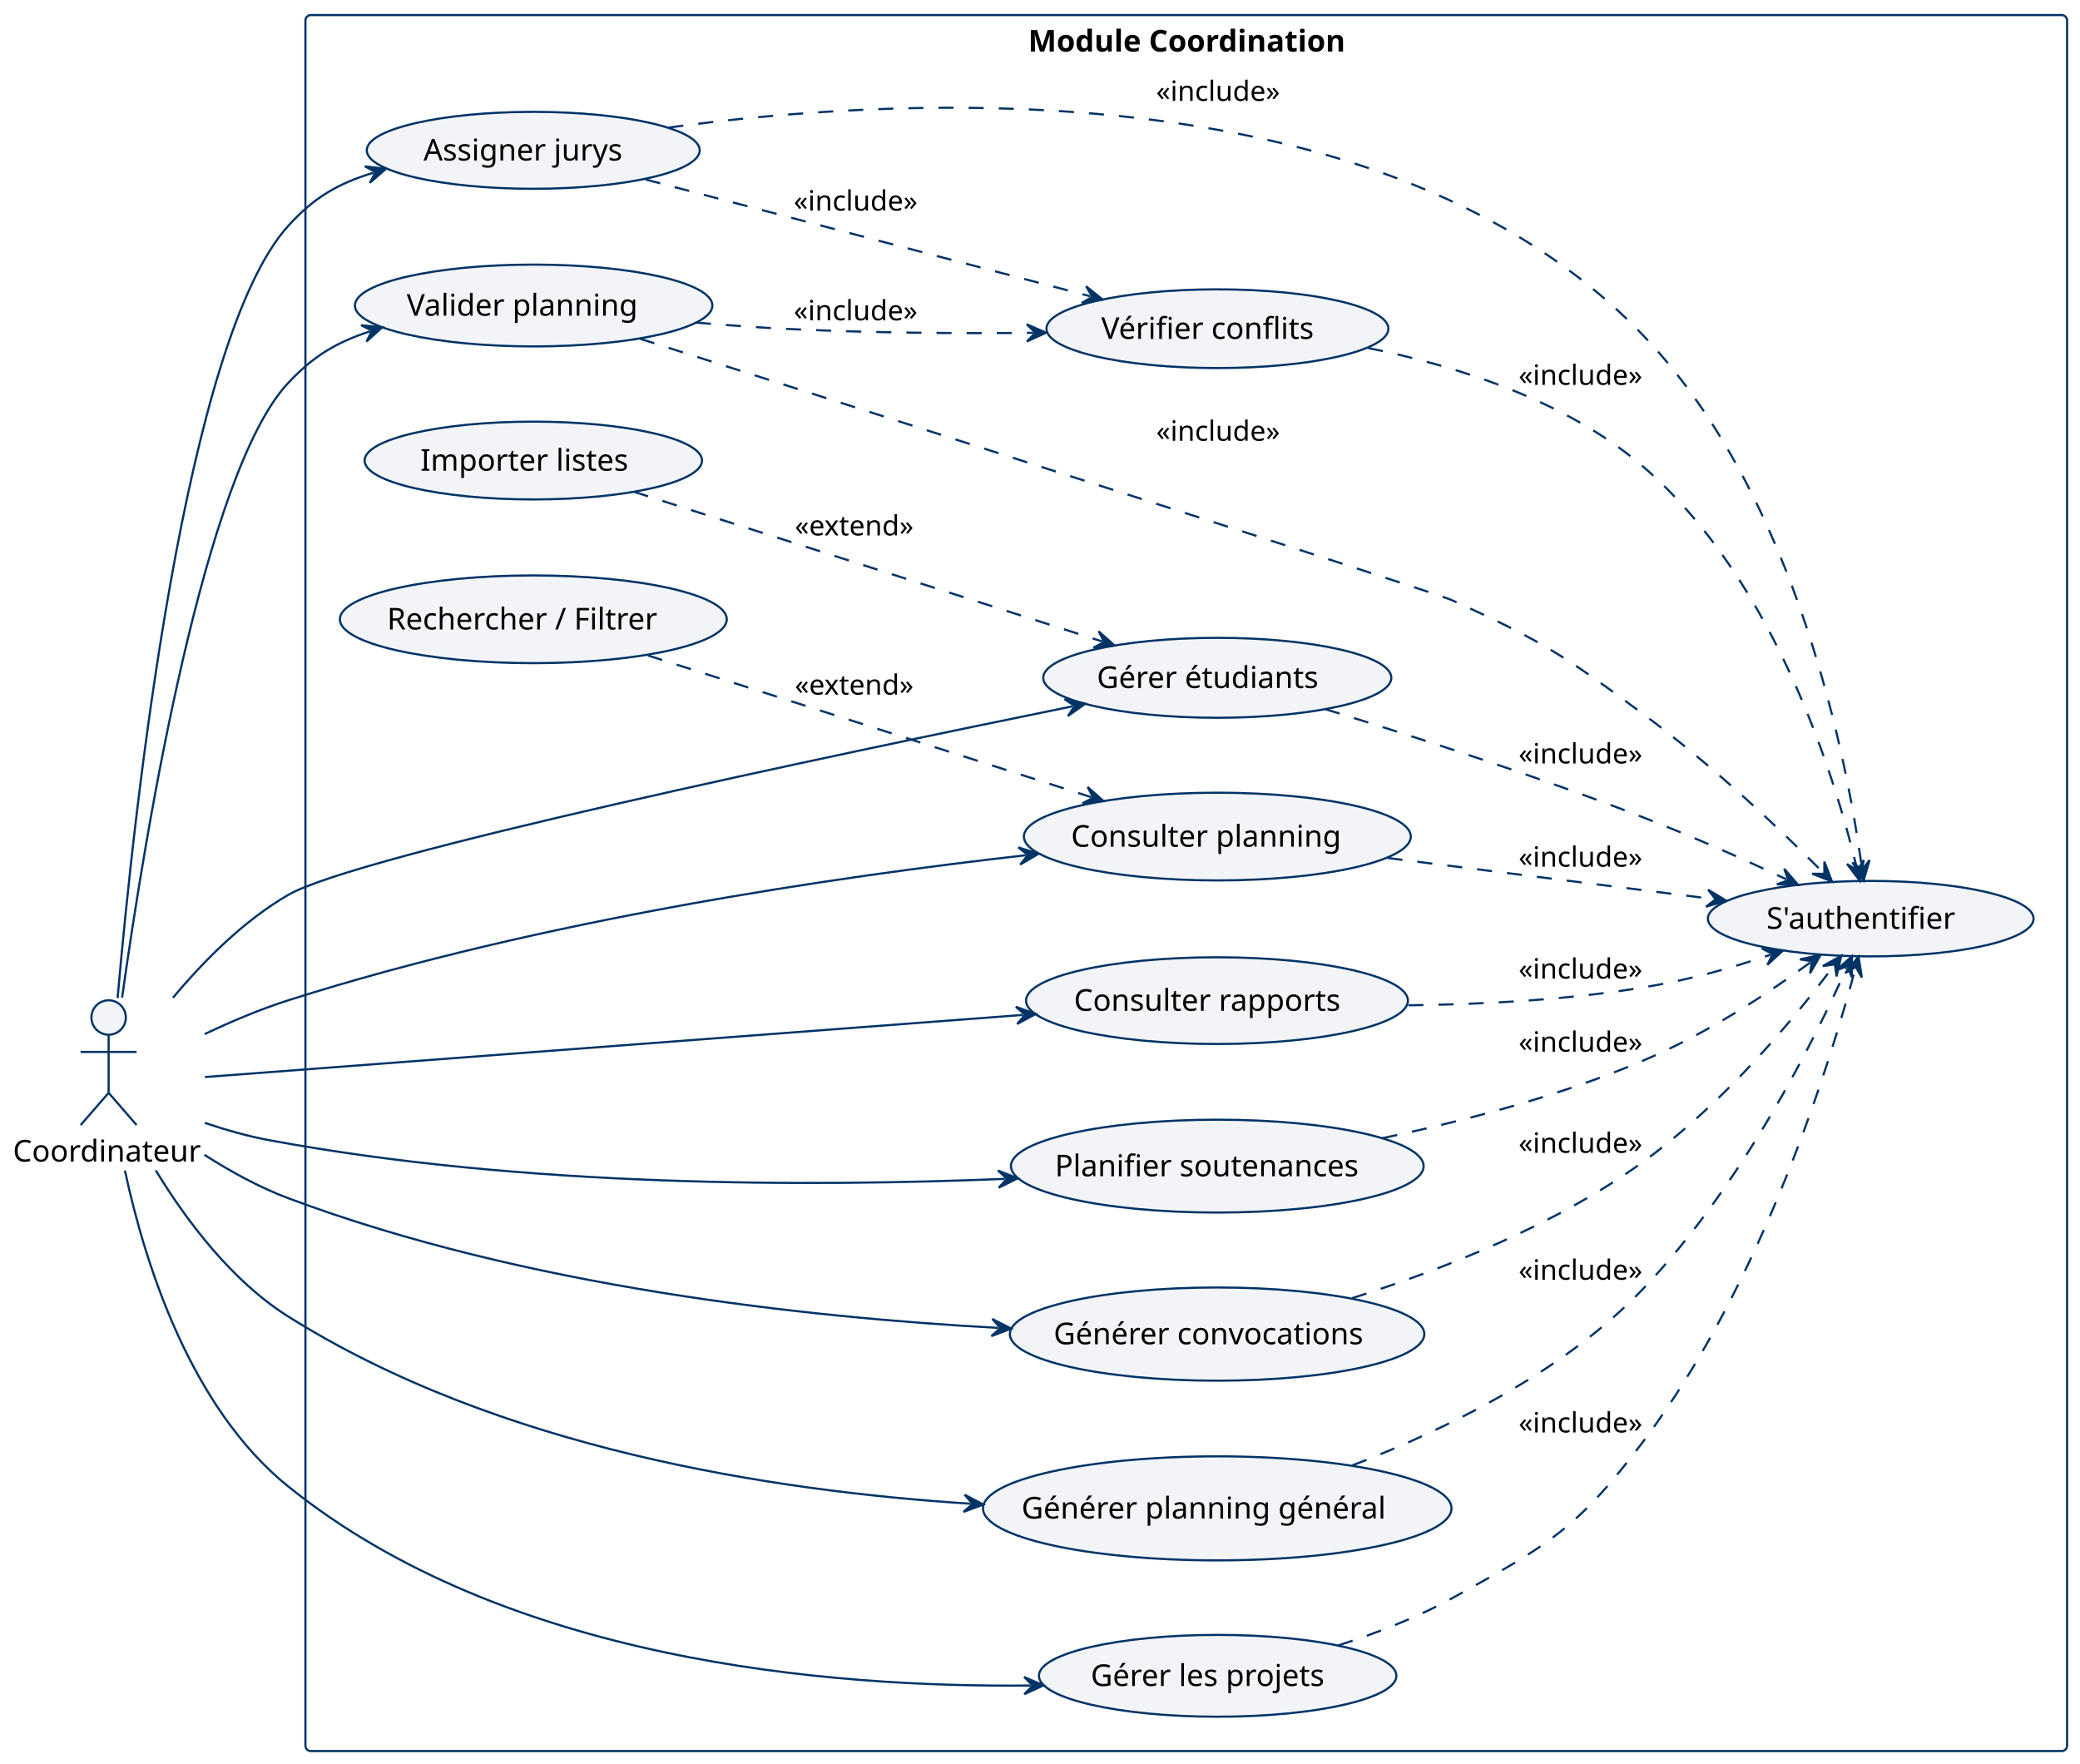
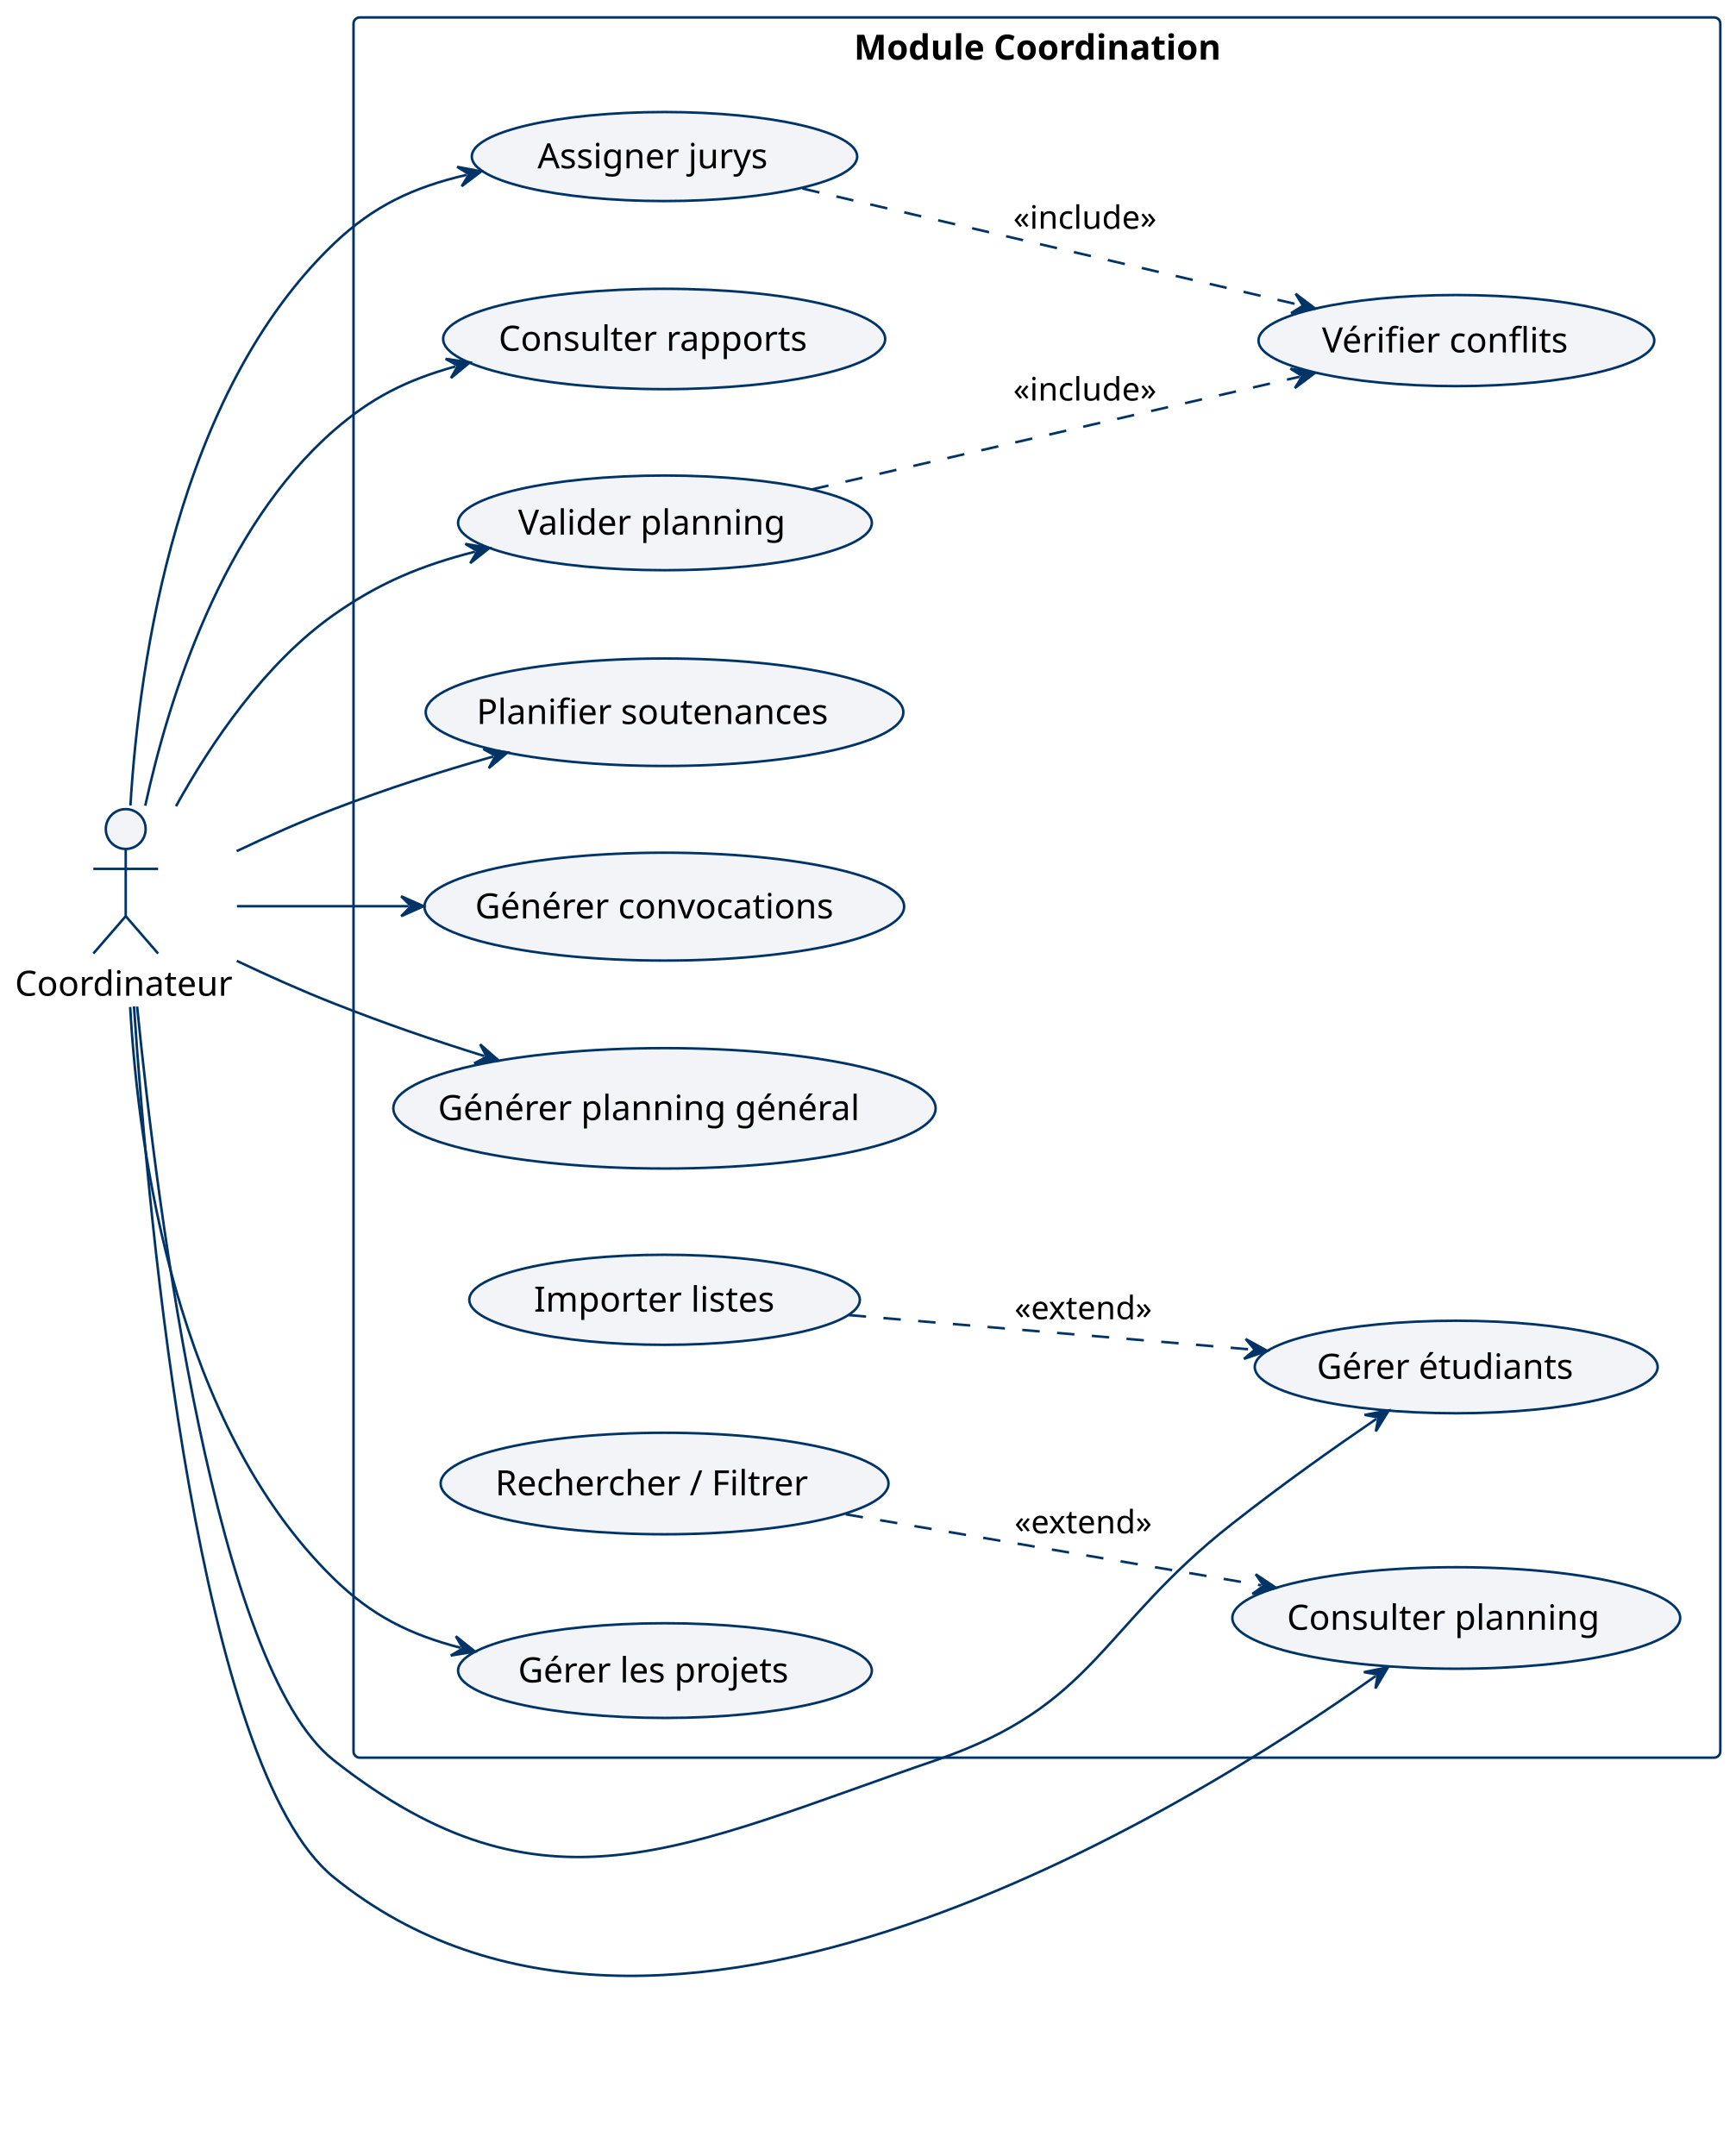
- <svg xmlns="http://www.w3.org/2000/svg" contentStyleType="text/css" height="820px" preserveAspectRatio="none" style="width:967px;height:820px;background:#FFFFFF;" version="1.1" viewBox="0 0 967 820" width="967px" zoomAndPan="magnify">
+ <svg xmlns="http://www.w3.org/2000/svg" contentStyleType="text/css" height="866px" preserveAspectRatio="none" style="width:697px;height:866px;background:#FFFFFF;" version="1.1" viewBox="0 0 697 866" width="697px" zoomAndPan="magnify">
  <defs />
  <g>
    <g id="cluster_Module Coordination">
-       <rect fill="none" height="807" rx="2.5" ry="2.5" style="stroke:#003366;stroke-width:1.0;" width="819" x="142" y="7" />
-       <text fill="#000000" font-family="sans-serif" font-size="14" font-weight="bold" lengthAdjust="spacing" textLength="147" x="478" y="23.966">Module Coordination</text>
+       <rect fill="none" height="699" rx="2.5" ry="2.5" style="stroke:#003366;stroke-width:1.0;" width="549" x="142" y="7" />
+       <text fill="#000000" font-family="sans-serif" font-size="14" font-weight="bold" lengthAdjust="spacing" textLength="147" x="343" y="23.966">Module Coordination</text>
    </g>
    <g id="elem_UC1">
-       <ellipse cx="247.904" cy="69.881" fill="#F2F4F7" rx="77.404" ry="17.881" style="stroke:#003366;stroke-width:1.0;" />
-       <text fill="#000000" font-family="sans-serif" font-size="14" lengthAdjust="spacing" textLength="96" x="196.904" y="74.614">Assigner jurys</text>
+       <ellipse cx="266.904" cy="62.881" fill="#F2F4F7" rx="77.404" ry="17.881" style="stroke:#003366;stroke-width:1.0;" />
+       <text fill="#000000" font-family="sans-serif" font-size="14" lengthAdjust="spacing" textLength="96" x="215.904" y="67.614">Assigner jurys</text>
    </g>
    <g id="elem_UC2">
-       <ellipse cx="565.774" cy="465.155" fill="#F2F4F7" rx="88.774" ry="20.155" style="stroke:#003366;stroke-width:1.0;" />
-       <text fill="#000000" font-family="sans-serif" font-size="14" lengthAdjust="spacing" textLength="127" x="499.274" y="469.888">Consulter rapports</text>
+       <ellipse cx="266.774" cy="136.155" fill="#F2F4F7" rx="88.774" ry="20.155" style="stroke:#003366;stroke-width:1.0;" />
+       <text fill="#000000" font-family="sans-serif" font-size="14" lengthAdjust="spacing" textLength="127" x="200.274" y="140.888">Consulter rapports</text>
    </g>
    <g id="elem_UC3">
-       <ellipse cx="248.099" cy="142.02" fill="#F2F4F7" rx="83.099" ry="19.02" style="stroke:#003366;stroke-width:1.0;" />
-       <text fill="#000000" font-family="sans-serif" font-size="14" lengthAdjust="spacing" textLength="112" x="189.099" y="146.753">Valider planning</text>
+       <ellipse cx="267.099" cy="210.02" fill="#F2F4F7" rx="83.099" ry="19.02" style="stroke:#003366;stroke-width:1.0;" />
+       <text fill="#000000" font-family="sans-serif" font-size="14" lengthAdjust="spacing" textLength="112" x="208.099" y="214.753">Valider planning</text>
    </g>
    <g id="elem_UC4">
-       <ellipse cx="565.926" cy="542.085" fill="#F2F4F7" rx="95.925" ry="21.585" style="stroke:#003366;stroke-width:1.0;" />
-       <text fill="#000000" font-family="sans-serif" font-size="14" lengthAdjust="spacing" textLength="145" x="490.425" y="546.818">Planifier soutenances</text>
+       <ellipse cx="266.925" cy="286.085" fill="#F2F4F7" rx="95.925" ry="21.585" style="stroke:#003366;stroke-width:1.0;" />
+       <text fill="#000000" font-family="sans-serif" font-size="14" lengthAdjust="spacing" textLength="145" x="191.425" y="290.818">Planifier soutenances</text>
    </g>
    <g id="elem_UC5">
-       <ellipse cx="565.832" cy="620.166" fill="#F2F4F7" rx="96.332" ry="21.666" style="stroke:#003366;stroke-width:1.0;" />
-       <text fill="#000000" font-family="sans-serif" font-size="14" lengthAdjust="spacing" textLength="146" x="489.832" y="624.899">Générer convocations</text>
+       <ellipse cx="266.832" cy="364.166" fill="#F2F4F7" rx="96.332" ry="21.666" style="stroke:#003366;stroke-width:1.0;" />
+       <text fill="#000000" font-family="sans-serif" font-size="14" lengthAdjust="spacing" textLength="146" x="190.832" y="368.899">Générer convocations</text>
    </g>
    <g id="elem_UC6">
-       <ellipse cx="565.905" cy="701.181" fill="#F2F4F7" rx="108.905" ry="24.181" style="stroke:#003366;stroke-width:1.0;" />
-       <text fill="#000000" font-family="sans-serif" font-size="14" lengthAdjust="spacing" textLength="176" x="474.905" y="705.914">Générer planning général</text>
+       <ellipse cx="266.905" cy="445.181" fill="#F2F4F7" rx="108.905" ry="24.181" style="stroke:#003366;stroke-width:1.0;" />
+       <text fill="#000000" font-family="sans-serif" font-size="14" lengthAdjust="spacing" textLength="176" x="175.905" y="449.914">Générer planning général</text>
    </g>
    <g id="elem_UC7">
-       <ellipse cx="565.916" cy="315.083" fill="#F2F4F7" rx="80.916" ry="18.583" style="stroke:#003366;stroke-width:1.0;" />
-       <text fill="#000000" font-family="sans-serif" font-size="14" lengthAdjust="spacing" textLength="106" x="509.916" y="319.816">Gérer étudiants</text>
+       <ellipse cx="584.916" cy="549.083" fill="#F2F4F7" rx="80.916" ry="18.583" style="stroke:#003366;stroke-width:1.0;" />
+       <text fill="#000000" font-family="sans-serif" font-size="14" lengthAdjust="spacing" textLength="106" x="528.916" y="553.816">Gérer étudiants</text>
    </g>
    <g id="elem_UC8">
-       <ellipse cx="247.94" cy="214.088" fill="#F2F4F7" rx="78.44" ry="18.088" style="stroke:#003366;stroke-width:1.0;" />
-       <text fill="#000000" font-family="sans-serif" font-size="14" lengthAdjust="spacing" textLength="99" x="195.44" y="218.821">Importer listes</text>
+       <ellipse cx="266.94" cy="522.088" fill="#F2F4F7" rx="78.44" ry="18.088" style="stroke:#003366;stroke-width:1.0;" />
+       <text fill="#000000" font-family="sans-serif" font-size="14" lengthAdjust="spacing" textLength="99" x="214.44" y="526.821">Importer listes</text>
    </g>
    <g id="elem_UC9">
-       <ellipse cx="565.942" cy="388.888" fill="#F2F4F7" rx="89.942" ry="20.388" style="stroke:#003366;stroke-width:1.0;" />
-       <text fill="#000000" font-family="sans-serif" font-size="14" lengthAdjust="spacing" textLength="130" x="497.942" y="393.621">Consulter planning</text>
+       <ellipse cx="584.942" cy="649.888" fill="#F2F4F7" rx="89.942" ry="20.388" style="stroke:#003366;stroke-width:1.0;" />
+       <text fill="#000000" font-family="sans-serif" font-size="14" lengthAdjust="spacing" textLength="130" x="516.942" y="654.621">Consulter planning</text>
    </g>
    <g id="elem_UC10">
-       <ellipse cx="247.942" cy="287.888" fill="#F2F4F7" rx="89.942" ry="20.388" style="stroke:#003366;stroke-width:1.0;" />
-       <text fill="#000000" font-family="sans-serif" font-size="14" lengthAdjust="spacing" textLength="130" x="179.942" y="292.621">Rechercher / Filtrer</text>
+       <ellipse cx="266.942" cy="595.888" fill="#F2F4F7" rx="89.942" ry="20.388" style="stroke:#003366;stroke-width:1.0;" />
+       <text fill="#000000" font-family="sans-serif" font-size="14" lengthAdjust="spacing" textLength="130" x="198.942" y="600.621">Rechercher / Filtrer</text>
    </g>
    <g id="elem_UC11">
-       <ellipse cx="566.099" cy="779.02" fill="#F2F4F7" rx="83.099" ry="19.02" style="stroke:#003366;stroke-width:1.0;" />
-       <text fill="#000000" font-family="sans-serif" font-size="14" lengthAdjust="spacing" textLength="112" x="507.099" y="783.753">Gérer les projets</text>
+       <ellipse cx="267.099" cy="671.02" fill="#F2F4F7" rx="83.099" ry="19.02" style="stroke:#003366;stroke-width:1.0;" />
+       <text fill="#000000" font-family="sans-serif" font-size="14" lengthAdjust="spacing" textLength="112" x="208.099" y="675.753">Gérer les projets</text>
    </g>
    <g id="elem_Check">
-       <ellipse cx="565.991" cy="152.798" fill="#F2F4F7" rx="79.491" ry="18.298" style="stroke:#003366;stroke-width:1.0;" />
-       <text fill="#000000" font-family="sans-serif" font-size="14" lengthAdjust="spacing" textLength="102" x="511.991" y="157.531">Vérifier conflits</text>
-     </g>
-     <g id="elem_Auth">
-       <ellipse cx="869.713" cy="427.043" fill="#F2F4F7" rx="75.713" ry="17.543" style="stroke:#003366;stroke-width:1.0;" />
-       <text fill="#000000" font-family="sans-serif" font-size="14" lengthAdjust="spacing" textLength="91" x="821.213" y="431.776">S'authentifier</text>
+       <ellipse cx="584.991" cy="136.798" fill="#F2F4F7" rx="79.491" ry="18.298" style="stroke:#003366;stroke-width:1.0;" />
+       <text fill="#000000" font-family="sans-serif" font-size="14" lengthAdjust="spacing" textLength="102" x="530.991" y="141.531">Vérifier conflits</text>
    </g>
    <g id="elem_Coord">
-       <ellipse cx="50.5" cy="473" fill="#F2F4F7" rx="8" ry="8" style="stroke:#003366;stroke-width:1.0;" />
-       <path d="M50.5,481 L50.5,508 M37.5,489 L63.5,489 M50.5,508 L37.5,523 M50.5,508 L63.5,523 " fill="none" style="stroke:#003366;stroke-width:1.0;" />
-       <text fill="#000000" font-family="sans-serif" font-size="14" lengthAdjust="spacing" textLength="89" x="6" y="539.966">Coordinateur</text>
+       <ellipse cx="50.5" cy="333" fill="#F2F4F7" rx="8" ry="8" style="stroke:#003366;stroke-width:1.0;" />
+       <path d="M50.5,341 L50.5,368 M37.5,349 L63.5,349 M50.5,368 L37.5,383 M50.5,368 L63.5,383 " fill="none" style="stroke:#003366;stroke-width:1.0;" />
+       <text fill="#000000" font-family="sans-serif" font-size="14" lengthAdjust="spacing" textLength="89" x="6" y="399.966">Coordinateur</text>
    </g>
    <g id="link_Coord_UC1">
-       <path d="M54.67,463.95 C62.61,373.59 86.21,157.63 134,105 C145.87,91.92 156.784,85.44 173.664,80.26 " fill="none" id="Coord-to-UC1" style="stroke:#003366;stroke-width:1.0;" />
-       <polygon fill="#003366" points="179.4,78.5,169.623,77.316,174.62,79.967,171.97,84.964,179.4,78.5" style="stroke:#003366;stroke-width:1.0;" />
+       <path d="M52.39,323.52 C55.92,265.28 71.19,158.25 134,98 C150,82.66 166.077,75.214 187.457,70.224 " fill="none" id="Coord-to-UC1" style="stroke:#003366;stroke-width:1.0;" />
+       <polygon fill="#003366" points="193.3,68.86,183.626,67.01,188.431,69.996,185.445,74.801,193.3,68.86" style="stroke:#003366;stroke-width:1.0;" />
    </g>
    <g id="link_Coord_UC2">
-       <path d="M95.28,500.67 C180.77,494.18 365.207,480.174 475.557,471.794 " fill="none" id="Coord-to-UC2" style="stroke:#003366;stroke-width:1.0;" />
-       <polygon fill="#003366" points="481.54,471.34,472.263,468.033,476.554,471.719,472.869,476.01,481.54,471.34" style="stroke:#003366;stroke-width:1.0;" />
+       <path d="M58.35,323.62 C67.82,280.23 89.12,212.22 134,173 C149.32,159.61 163.352,152.656 182.952,147.176 " fill="none" id="Coord-to-UC2" style="stroke:#003366;stroke-width:1.0;" />
+       <polygon fill="#003366" points="188.73,145.56,178.985,144.131,183.915,146.906,181.139,151.836,188.73,145.56" style="stroke:#003366;stroke-width:1.0;" />
    </g>
    <g id="link_Coord_UC3">
-       <path d="M56.76,463.75 C67.68,386.05 95.09,219.34 134,178 C145.64,165.63 155.824,159.385 171.994,154.035 " fill="none" id="Coord-to-UC3" style="stroke:#003366;stroke-width:1.0;" />
-       <polygon fill="#003366" points="177.69,152.15,167.889,151.179,172.943,153.721,170.402,158.775,177.69,152.15" style="stroke:#003366;stroke-width:1.0;" />
+       <path d="M70.69,323.84 C84.83,298.31 106.39,266.5 134,247 C152.37,234.03 169.357,227.076 190.797,221.596 " fill="none" id="Coord-to-UC3" style="stroke:#003366;stroke-width:1.0;" />
+       <polygon fill="#003366" points="196.61,220.11,186.9,218.463,191.766,221.348,188.881,226.214,196.61,220.11" style="stroke:#003366;stroke-width:1.0;" />
    </g>
    <g id="link_Coord_UC4">
-       <path d="M95.19,521.97 C104.86,525.23 115.15,528.17 125,530 C243.71,552.05 377.495,551.697 467.125,548.007 " fill="none" id="Coord-to-UC4" style="stroke:#003366;stroke-width:1.0;" />
-       <polygon fill="#003366" points="473.12,547.76,463.963,544.134,468.124,547.966,464.292,552.127,473.12,547.76" style="stroke:#003366;stroke-width:1.0;" />
+       <path d="M95.05,341.88 C107.47,335.99 121.12,329.92 134,325 C156.44,316.44 175.831,310.239 198.121,303.869 " fill="none" id="Coord-to-UC4" style="stroke:#003366;stroke-width:1.0;" />
+       <polygon fill="#003366" points="203.89,302.22,194.137,300.847,199.083,303.594,196.335,308.539,203.89,302.22" style="stroke:#003366;stroke-width:1.0;" />
    </g>
    <g id="link_Coord_UC5">
-       <path d="M95.04,536.84 C107.12,544.56 120.61,551.99 134,557 C244.66,598.41 374.809,612.413 464.099,617.293 " fill="none" id="Coord-to-UC5" style="stroke:#003366;stroke-width:1.0;" />
-       <polygon fill="#003366" points="470.09,617.62,461.322,613.135,465.098,617.347,460.885,621.123,470.09,617.62" style="stroke:#003366;stroke-width:1.0;" />
+       <path d="M95.17,364 C116.85,364 137.95,364 164.14,364 " fill="none" id="Coord-to-UC5" style="stroke:#003366;stroke-width:1.0;" />
+       <polygon fill="#003366" points="170.14,364,161.14,360,165.14,364,161.14,368,170.14,364" style="stroke:#003366;stroke-width:1.0;" />
    </g>
    <g id="link_Coord_UC6">
-       <path d="M72.42,544.07 C86.68,567.45 107.73,595.49 134,612 C232.01,673.59 358.973,693.063 451.183,699.023 " fill="none" id="Coord-to-UC6" style="stroke:#003366;stroke-width:1.0;" />
-       <polygon fill="#003366" points="457.17,699.41,448.447,694.838,452.18,699.087,447.931,702.821,457.17,699.41" style="stroke:#003366;stroke-width:1.0;" />
+       <path d="M95.12,385.95 C107.54,391.84 121.17,397.96 134,403 C155.26,411.37 173.194,417.518 194.544,424.198 " fill="none" id="Coord-to-UC6" style="stroke:#003366;stroke-width:1.0;" />
+       <polygon fill="#003366" points="200.27,425.99,192.875,419.485,195.498,424.497,190.486,427.12,200.27,425.99" style="stroke:#003366;stroke-width:1.0;" />
    </g>
    <g id="link_Coord_UC7">
-       <path d="M80.41,463.83 C94.71,446.7 113.33,427.94 134,416 C166.02,397.5 387.711,350.906 498.63,328.336 " fill="none" id="Coord-to-UC7" style="stroke:#003366;stroke-width:1.0;" />
-       <polygon fill="#003366" points="504.51,327.14,494.893,325.015,499.61,328.137,496.488,332.854,504.51,327.14" style="stroke:#003366;stroke-width:1.0;" />
+       <path d="M55.08,404.31 C63.3,486.68 86.62,669.66 134,707 C218.48,773.57 274.24,741.83 376,707 C440.03,685.09 441.75,653.77 495,612 C515.56,595.88 534.855,582.213 552.855,569.923 " fill="none" id="Coord-to-UC7" style="stroke:#003366;stroke-width:1.0;" />
+       <polygon fill="#003366" points="557.81,566.54,548.122,568.312,553.681,569.359,552.633,574.918,557.81,566.54" style="stroke:#003366;stroke-width:1.0;" />
    </g>
    <g id="link_Coord_UC9">
-       <path d="M95.15,480.71 C107.45,474.89 121.02,469.13 134,465 C252.2,427.39 388.958,407.515 476.858,397.565 " fill="none" id="Coord-to-UC9" style="stroke:#003366;stroke-width:1.0;" />
-       <polygon fill="#003366" points="482.82,396.89,473.427,393.928,477.852,397.452,474.327,401.877,482.82,396.89" style="stroke:#003366;stroke-width:1.0;" />
+       <path d="M53.81,404.21 C59.92,494.76 79.97,710.21 134,754 C264.34,859.66 477.367,726.583 552.607,673.183 " fill="none" id="Coord-to-UC9" style="stroke:#003366;stroke-width:1.0;" />
+       <polygon fill="#003366" points="557.5,669.71,547.846,671.657,553.423,672.604,552.476,678.181,557.5,669.71" style="stroke:#003366;stroke-width:1.0;" />
    </g>
    <g id="link_Coord_UC11">
-       <path d="M58.08,544.16 C67.32,587.2 88.41,654.26 134,691 C234.79,772.23 385.06,784.534 479.15,783.534 " fill="none" id="Coord-to-UC11" style="stroke:#003366;stroke-width:1.0;" />
-       <polygon fill="#003366" points="485.15,783.47,476.108,779.566,480.15,783.523,476.193,787.565,485.15,783.47" style="stroke:#003366;stroke-width:1.0;" />
+       <path d="M52.28,404.47 C55.66,463.31 70.72,572.18 134,634 C149.32,648.97 164.376,656.47 184.996,661.87 " fill="none" id="Coord-to-UC11" style="stroke:#003366;stroke-width:1.0;" />
+       <polygon fill="#003366" points="190.8,663.39,183.107,657.24,185.963,662.123,181.08,664.98,190.8,663.39" style="stroke:#003366;stroke-width:1.0;" />
    </g>
    <g id="link_UC8_UC7">
-       <path d="M294.61,228.58 C354.18,247.62 452.215,278.954 512.395,298.184 " fill="none" id="UC8-to-UC7" style="stroke:#003366;stroke-width:1.0;stroke-dasharray:7.0,7.0;" />
-       <polygon fill="#003366" points="518.11,300.01,510.755,293.46,513.347,298.488,508.32,301.081,518.11,300.01" style="stroke:#003366;stroke-width:1.0;" />
-       <text fill="#000000" font-family="sans-serif" font-size="13" lengthAdjust="spacing" textLength="56" x="369.5" y="248.897">«extend»</text>
+       <path d="M340.89,528.23 C391.29,532.54 452.182,537.739 503.022,542.088 " fill="none" id="UC8-to-UC7" style="stroke:#003366;stroke-width:1.0;stroke-dasharray:7.0,7.0;" />
+       <polygon fill="#003366" points="509,542.6,500.374,537.847,504.018,542.174,499.692,545.818,509,542.6" style="stroke:#003366;stroke-width:1.0;" />
+       <text fill="#000000" font-family="sans-serif" font-size="13" lengthAdjust="spacing" textLength="56" x="407.5" y="529.897">«extend»</text>
    </g>
    <g id="link_UC10_UC9">
-       <path d="M301.18,304.68 C359.82,323.42 448.725,351.833 507.285,370.553 " fill="none" id="UC10-to-UC9" style="stroke:#003366;stroke-width:1.0;stroke-dasharray:7.0,7.0;" />
-       <polygon fill="#003366" points="513,372.38,505.645,365.829,508.237,370.858,503.209,373.45,513,372.38" style="stroke:#003366;stroke-width:1.0;" />
-       <text fill="#000000" font-family="sans-serif" font-size="13" lengthAdjust="spacing" textLength="56" x="369.5" y="322.897">«extend»</text>
+       <path d="M339.71,608.26 C391.42,617.09 455.016,627.959 506.666,636.789 " fill="none" id="UC10-to-UC9" style="stroke:#003366;stroke-width:1.0;stroke-dasharray:7.0,7.0;" />
+       <polygon fill="#003366" points="512.58,637.8,504.383,632.341,507.651,636.957,503.035,640.226,512.58,637.8" style="stroke:#003366;stroke-width:1.0;" />
+       <text fill="#000000" font-family="sans-serif" font-size="13" lengthAdjust="spacing" textLength="56" x="407.5" y="615.897">«extend»</text>
    </g>
    <g id="link_UC1_Check">
-       <path d="M300.12,83.43 C358.55,98.77 447.887,122.235 506.837,137.725 " fill="none" id="UC1-to-Check" style="stroke:#003366;stroke-width:1.0;stroke-dasharray:7.0,7.0;" />
-       <polygon fill="#003366" points="512.64,139.25,504.952,133.094,507.804,137.979,502.919,140.831,512.64,139.25" style="stroke:#003366;stroke-width:1.0;" />
-       <text fill="#000000" font-family="sans-serif" font-size="13" lengthAdjust="spacing" textLength="57" x="369" y="97.897">«include»</text>
+       <path d="M322.32,75.72 C379.85,89.2 464.368,108.992 522.418,122.582 " fill="none" id="UC1-to-Check" style="stroke:#003366;stroke-width:1.0;stroke-dasharray:7.0,7.0;" />
+       <polygon fill="#003366" points="528.26,123.95,520.409,118.004,523.392,122.81,518.585,125.793,528.26,123.95" style="stroke:#003366;stroke-width:1.0;" />
+       <text fill="#000000" font-family="sans-serif" font-size="13" lengthAdjust="spacing" textLength="57" x="407" y="91.897">«include»</text>
    </g>
    <g id="link_UC3_Check">
-       <path d="M323.52,149.95 C338.24,151.22 353.6,152.34 368,153 C406.95,154.8 444.27,155.045 480.35,154.715 " fill="none" id="UC3-to-Check" style="stroke:#003366;stroke-width:1.0;stroke-dasharray:7.0,7.0;" />
-       <polygon fill="#003366" points="486.35,154.66,477.314,150.743,481.35,154.706,477.387,158.742,486.35,154.66" style="stroke:#003366;stroke-width:1.0;" />
-       <text fill="#000000" font-family="sans-serif" font-size="13" lengthAdjust="spacing" textLength="57" x="369" y="148.897">«include»</text>
-     </g>
-     <g id="link_Check_Auth">
-       <path d="M636.05,161.78 C677.19,170.08 728.19,186.12 764,217 C825.99,270.45 853.658,363.596 863.288,403.656 " fill="none" id="Check-to-Auth" style="stroke:#003366;stroke-width:1.0;stroke-dasharray:7.0,7.0;" />
-       <polygon fill="#003366" points="864.69,409.49,866.476,399.804,863.521,404.628,858.697,401.674,864.69,409.49" style="stroke:#003366;stroke-width:1.0;" />
-       <text fill="#000000" font-family="sans-serif" font-size="13" lengthAdjust="spacing" textLength="57" x="706" y="178.897">«include»</text>
-     </g>
-     <g id="link_UC1_Auth">
-       <path d="M310.74,59.32 C419.54,44.4 645.14,31.67 764,156 C836.13,231.45 859.126,356.125 865.596,403.365 " fill="none" id="UC1-to-Auth" style="stroke:#003366;stroke-width:1.0;stroke-dasharray:7.0,7.0;" />
-       <polygon fill="#003366" points="866.41,409.31,869.152,399.851,865.731,404.356,861.226,400.936,866.41,409.31" style="stroke:#003366;stroke-width:1.0;" />
-       <text fill="#000000" font-family="sans-serif" font-size="13" lengthAdjust="spacing" textLength="57" x="537.5" y="46.897">«include»</text>
-     </g>
-     <g id="link_UC2_Auth">
-       <path d="M654.77,467.32 C689.04,466.92 728.55,464.86 764,459 C785.9,455.38 803.926,450.301 823.216,443.781 " fill="none" id="UC2-to-Auth" style="stroke:#003366;stroke-width:1.0;stroke-dasharray:7.0,7.0;" />
-       <polygon fill="#003366" points="828.9,441.86,819.093,440.952,824.163,443.461,821.655,448.531,828.9,441.86" style="stroke:#003366;stroke-width:1.0;" />
-       <text fill="#000000" font-family="sans-serif" font-size="13" lengthAdjust="spacing" textLength="57" x="706" y="454.897">«include»</text>
-     </g>
-     <g id="link_UC3_Auth">
-       <path d="M297.49,157.44 C407.28,192.41 666.08,274.97 675,279 C716.96,297.95 727,304.6 764,332 C797.1,356.52 827.522,385.523 847.442,405.483 " fill="none" id="UC3-to-Auth" style="stroke:#003366;stroke-width:1.0;stroke-dasharray:7.0,7.0;" />
-       <polygon fill="#003366" points="851.68,409.73,848.154,400.534,848.148,406.191,842.491,406.185,851.68,409.73" style="stroke:#003366;stroke-width:1.0;" />
-       <text fill="#000000" font-family="sans-serif" font-size="13" lengthAdjust="spacing" textLength="57" x="537.5" y="204.897">«include»</text>
-     </g>
-     <g id="link_UC4_Auth">
-       <path d="M642.73,529.07 C680.15,521.22 725.43,509.47 764,493 C794.39,480.02 821.183,462.317 841.573,447.437 " fill="none" id="UC4-to-Auth" style="stroke:#003366;stroke-width:1.0;stroke-dasharray:7.0,7.0;" />
-       <polygon fill="#003366" points="846.42,443.9,836.792,445.974,842.381,446.848,841.508,452.437,846.42,443.9" style="stroke:#003366;stroke-width:1.0;" />
-       <text fill="#000000" font-family="sans-serif" font-size="13" lengthAdjust="spacing" textLength="57" x="706" y="488.897">«include»</text>
-     </g>
-     <g id="link_UC5_Auth">
-       <path d="M628.6,603.47 C669.54,590.54 723.08,569.72 764,540 C802.49,512.05 834.367,473.138 852.427,449.088 " fill="none" id="UC5-to-Auth" style="stroke:#003366;stroke-width:1.0;stroke-dasharray:7.0,7.0;" />
-       <polygon fill="#003366" points="856.03,444.29,847.427,449.085,853.028,448.288,853.824,453.889,856.03,444.29" style="stroke:#003366;stroke-width:1.0;" />
-       <text fill="#000000" font-family="sans-serif" font-size="13" lengthAdjust="spacing" textLength="57" x="706" y="535.897">«include»</text>
-     </g>
-     <g id="link_UC6_Auth">
-       <path d="M628.77,681.18 C671.36,664.86 726.78,638.02 764,599 C810.42,550.33 843.663,483.074 858.513,449.984 " fill="none" id="UC6-to-Auth" style="stroke:#003366;stroke-width:1.0;stroke-dasharray:7.0,7.0;" />
-       <polygon fill="#003366" points="860.97,444.51,853.636,451.083,858.923,449.072,860.934,454.359,860.97,444.51" style="stroke:#003366;stroke-width:1.0;" />
-       <text fill="#000000" font-family="sans-serif" font-size="13" lengthAdjust="spacing" textLength="57" x="706" y="594.897">«include»</text>
-     </g>
-     <g id="link_UC7_Auth">
-       <path d="M616.07,329.64 C656.24,341.98 714.32,360.69 764,380 C788.48,389.51 810.058,399.161 830.498,408.752 " fill="none" id="UC7-to-Auth" style="stroke:#003366;stroke-width:1.0;stroke-dasharray:7.0,7.0;" />
-       <polygon fill="#003366" points="835.93,411.3,829.481,403.856,831.404,409.176,826.083,411.099,835.93,411.3" style="stroke:#003366;stroke-width:1.0;" />
-       <text fill="#000000" font-family="sans-serif" font-size="13" lengthAdjust="spacing" textLength="57" x="706" y="354.897">«include»</text>
-     </g>
-     <g id="link_UC9_Auth">
-       <path d="M645.04,398.84 C693.89,404.99 750.187,412.091 796.577,417.931 " fill="none" id="UC9-to-Auth" style="stroke:#003366;stroke-width:1.0;stroke-dasharray:7.0,7.0;" />
-       <polygon fill="#003366" points="802.53,418.68,794.1,413.587,797.569,418.055,793.101,421.524,802.53,418.68" style="stroke:#003366;stroke-width:1.0;" />
-       <text fill="#000000" font-family="sans-serif" font-size="13" lengthAdjust="spacing" textLength="57" x="706" y="402.897">«include»</text>
-     </g>
-     <g id="link_UC11_Auth">
-       <path d="M622.19,764.87 C639.65,759.29 658.65,752.03 675,743 C719.79,718.28 733.24,710.88 764,670 C819.91,595.69 851.2,492.686 862.49,450.466 " fill="none" id="UC11-to-Auth" style="stroke:#003366;stroke-width:1.0;stroke-dasharray:7.0,7.0;" />
-       <polygon fill="#003366" points="864.04,444.67,857.851,452.331,862.748,449.5,865.579,454.398,864.04,444.67" style="stroke:#003366;stroke-width:1.0;" />
-       <text fill="#000000" font-family="sans-serif" font-size="13" lengthAdjust="spacing" textLength="57" x="706" y="665.897">«include»</text>
+       <path d="M325.96,196.61 C383.51,183.32 465.294,164.42 522.154,151.29 " fill="none" id="UC3-to-Check" style="stroke:#003366;stroke-width:1.0;stroke-dasharray:7.0,7.0;" />
+       <polygon fill="#003366" points="528,149.94,518.331,148.067,523.128,151.065,520.131,155.862,528,149.94" style="stroke:#003366;stroke-width:1.0;" />
+       <text fill="#000000" font-family="sans-serif" font-size="13" lengthAdjust="spacing" textLength="57" x="407" y="160.897">«include»</text>
    </g>
  </g>
</svg>
